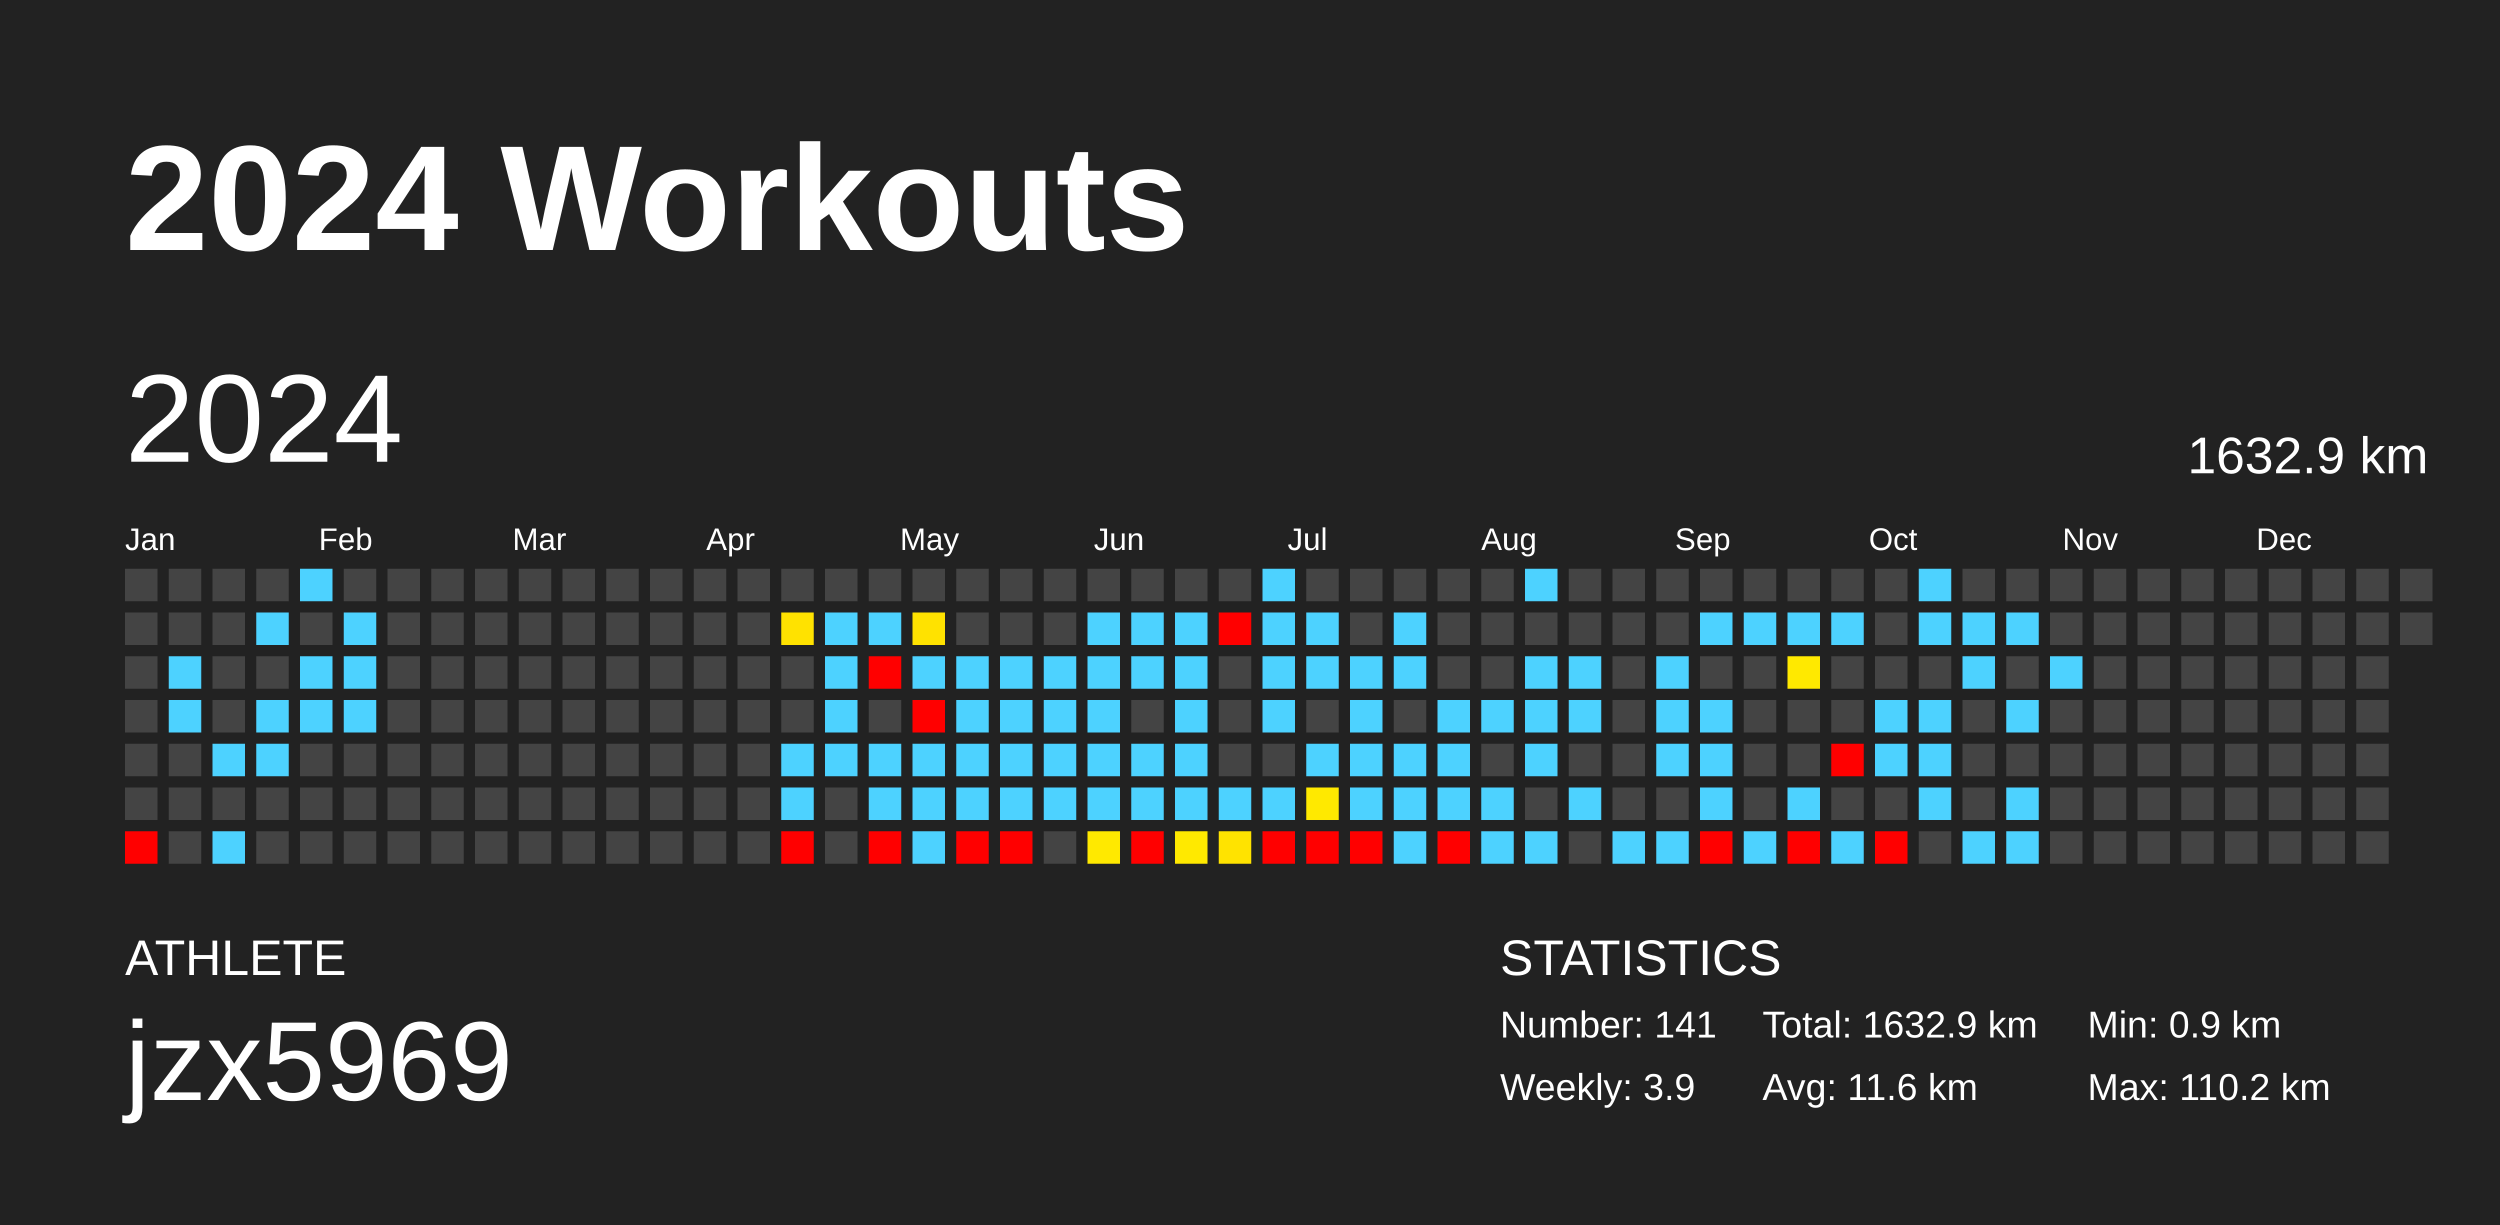
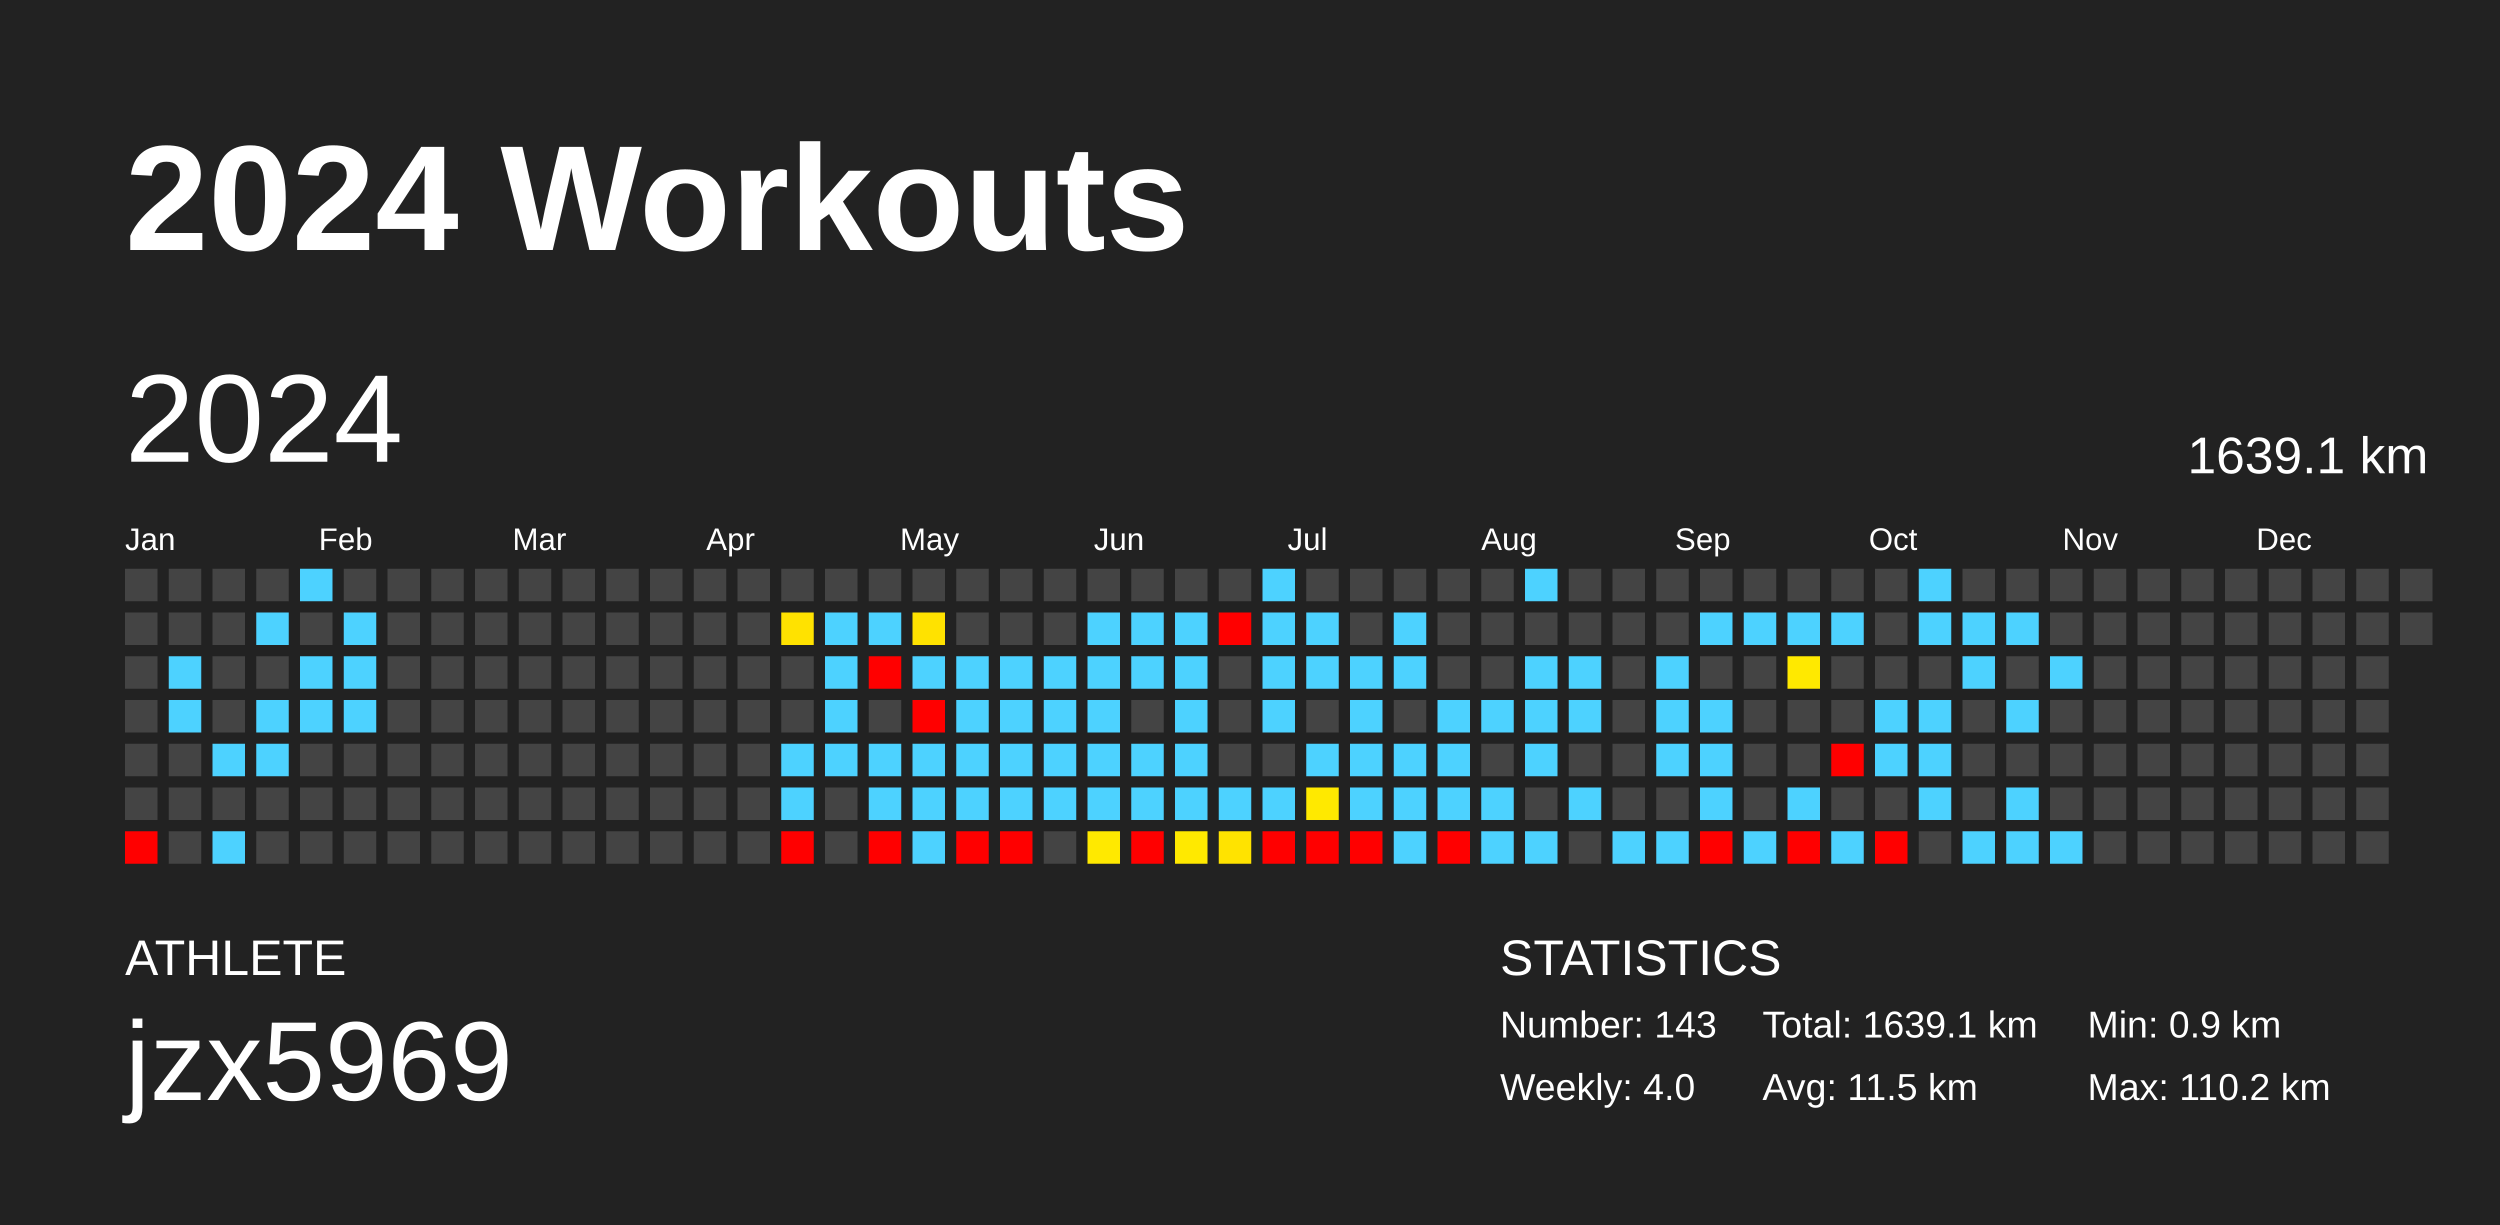
<svg xmlns="http://www.w3.org/2000/svg" baseProfile="full" height="98mm" version="1.1" viewBox="0,0,200,98" width="200mm">
  <defs />
  <rect fill="#222222" height="98" width="200" x="0" y="0" />
  <text fill="#FFFFFF" style="font-size:12px; font-family:Arial; font-weight:bold;" x="10" y="20">2024 Workouts</text>
  <text fill="#FFFFFF" style="font-size:4px; font-family:Arial" x="10" y="78">ATHLETE</text>
  <text fill="#FFFFFF" style="font-size:9px; font-family:Arial" x="10" y="88">jzx5969</text>
  <text fill="#FFFFFF" style="font-size:4px; font-family:Arial" x="120" y="78">STATISTICS</text>
-   <text fill="#FFFFFF" style="font-size:3px; font-family:Arial" x="120" y="83">Number: 141</text>
-   <text fill="#FFFFFF" style="font-size:3px; font-family:Arial" x="120" y="88">Weekly: 3.9</text>
-   <text fill="#FFFFFF" style="font-size:3px; font-family:Arial" x="141" y="83">Total: 1632.9 km</text>
-   <text fill="#FFFFFF" style="font-size:3px; font-family:Arial" x="141" y="88">Avg: 11.6 km</text>
+   <text fill="#FFFFFF" style="font-size:3px; font-family:Arial" x="120" y="83">Number: 143</text>
+   <text fill="#FFFFFF" style="font-size:3px; font-family:Arial" x="120" y="88">Weekly: 4.0</text>
+   <text fill="#FFFFFF" style="font-size:3px; font-family:Arial" x="141" y="83">Total: 1639.1 km</text>
+   <text fill="#FFFFFF" style="font-size:3px; font-family:Arial" x="141" y="88">Avg: 11.5 km</text>
  <text fill="#FFFFFF" style="font-size:3px; font-family:Arial" x="167" y="83">Min: 0.9 km</text>
  <text fill="#FFFFFF" style="font-size:3px; font-family:Arial" x="167" y="88">Max: 110.2 km</text>
  <text dominant-baseline="hanging" fill="#FFFFFF" style="font-size:10.0px; font-family:Arial;" x="10" y="30">2024</text>
-   <text dominant-baseline="hanging" fill="#FFFFFF" style="font-size:4.125px; font-family:Arial;" x="175" y="35">1632.9 km</text>
+   <text dominant-baseline="hanging" fill="#FFFFFF" style="font-size:4.125px; font-family:Arial;" x="175" y="35">1639.1 km</text>
  <text fill="#FFFFFF" style="font-size:2.5px; font-family:Arial" x="10.0" y="44">Jan</text>
  <text fill="#FFFFFF" style="font-size:2.5px; font-family:Arial" x="25.5" y="44">Feb</text>
  <text fill="#FFFFFF" style="font-size:2.5px; font-family:Arial" x="41.0" y="44">Mar</text>
  <text fill="#FFFFFF" style="font-size:2.5px; font-family:Arial" x="56.5" y="44">Apr</text>
  <text fill="#FFFFFF" style="font-size:2.5px; font-family:Arial" x="72.0" y="44">May</text>
  <text fill="#FFFFFF" style="font-size:2.5px; font-family:Arial" x="87.5" y="44">Jun</text>
  <text fill="#FFFFFF" style="font-size:2.5px; font-family:Arial" x="103.0" y="44">Jul</text>
  <text fill="#FFFFFF" style="font-size:2.5px; font-family:Arial" x="118.5" y="44">Aug</text>
  <text fill="#FFFFFF" style="font-size:2.5px; font-family:Arial" x="134.0" y="44">Sep</text>
  <text fill="#FFFFFF" style="font-size:2.5px; font-family:Arial" x="149.5" y="44">Oct</text>
  <text fill="#FFFFFF" style="font-size:2.5px; font-family:Arial" x="165.0" y="44">Nov</text>
  <text fill="#FFFFFF" style="font-size:2.5px; font-family:Arial" x="180.5" y="44">Dec</text>
  <rect fill="#444444" height="2.6" width="2.6" x="10.0" y="45.5" />
  <rect fill="#444444" height="2.6" width="2.6" x="10.0" y="49.0" />
  <rect fill="#444444" height="2.6" width="2.6" x="10.0" y="52.5" />
  <rect fill="#444444" height="2.6" width="2.6" x="10.0" y="56.0" />
  <rect fill="#444444" height="2.6" width="2.6" x="10.0" y="59.5" />
  <rect fill="#444444" height="2.6" width="2.6" x="10.0" y="63.0" />
  <rect fill="red" height="2.6" width="2.6" x="10.0" y="66.5" />
  <rect fill="#444444" height="2.6" width="2.6" x="13.5" y="45.5" />
  <rect fill="#444444" height="2.6" width="2.6" x="13.5" y="49.0" />
  <rect fill="#4dd2ff" height="2.6" width="2.6" x="13.5" y="52.5" />
  <rect fill="#4dd2ff" height="2.6" width="2.6" x="13.5" y="56.0" />
  <rect fill="#444444" height="2.6" width="2.6" x="13.5" y="59.5" />
  <rect fill="#444444" height="2.6" width="2.6" x="13.5" y="63.0" />
  <rect fill="#444444" height="2.6" width="2.6" x="13.5" y="66.5" />
  <rect fill="#444444" height="2.6" width="2.6" x="17.0" y="45.5" />
  <rect fill="#444444" height="2.6" width="2.6" x="17.0" y="49.0" />
  <rect fill="#444444" height="2.6" width="2.6" x="17.0" y="52.5" />
  <rect fill="#444444" height="2.6" width="2.6" x="17.0" y="56.0" />
  <rect fill="#4dd2ff" height="2.6" width="2.6" x="17.0" y="59.5" />
  <rect fill="#444444" height="2.6" width="2.6" x="17.0" y="63.0" />
  <rect fill="#4dd2ff" height="2.6" width="2.6" x="17.0" y="66.5" />
  <rect fill="#444444" height="2.6" width="2.6" x="20.5" y="45.5" />
  <rect fill="#4dd2ff" height="2.6" width="2.6" x="20.5" y="49.0" />
  <rect fill="#444444" height="2.6" width="2.6" x="20.5" y="52.5" />
  <rect fill="#4dd2ff" height="2.6" width="2.6" x="20.5" y="56.0" />
  <rect fill="#4dd2ff" height="2.6" width="2.6" x="20.5" y="59.5" />
  <rect fill="#444444" height="2.6" width="2.6" x="20.5" y="63.0" />
  <rect fill="#444444" height="2.6" width="2.6" x="20.5" y="66.5" />
  <rect fill="#4dd2ff" height="2.6" width="2.6" x="24.0" y="45.5" />
  <rect fill="#444444" height="2.6" width="2.6" x="24.0" y="49.0" />
  <rect fill="#4dd2ff" height="2.6" width="2.6" x="24.0" y="52.5" />
  <rect fill="#4dd2ff" height="2.6" width="2.6" x="24.0" y="56.0" />
  <rect fill="#444444" height="2.6" width="2.6" x="24.0" y="59.5" />
  <rect fill="#444444" height="2.6" width="2.6" x="24.0" y="63.0" />
  <rect fill="#444444" height="2.6" width="2.6" x="24.0" y="66.5" />
  <rect fill="#444444" height="2.6" width="2.6" x="27.5" y="45.5" />
  <rect fill="#4dd2ff" height="2.6" width="2.6" x="27.5" y="49.0" />
  <rect fill="#4dd2ff" height="2.6" width="2.6" x="27.5" y="52.5" />
  <rect fill="#4dd2ff" height="2.6" width="2.6" x="27.5" y="56.0" />
  <rect fill="#444444" height="2.6" width="2.6" x="27.5" y="59.5" />
  <rect fill="#444444" height="2.6" width="2.6" x="27.5" y="63.0" />
  <rect fill="#444444" height="2.6" width="2.6" x="27.5" y="66.5" />
  <rect fill="#444444" height="2.6" width="2.6" x="31.0" y="45.5" />
  <rect fill="#444444" height="2.6" width="2.6" x="31.0" y="49.0" />
  <rect fill="#444444" height="2.6" width="2.6" x="31.0" y="52.5" />
  <rect fill="#444444" height="2.6" width="2.6" x="31.0" y="56.0" />
  <rect fill="#444444" height="2.6" width="2.6" x="31.0" y="59.5" />
  <rect fill="#444444" height="2.6" width="2.6" x="31.0" y="63.0" />
  <rect fill="#444444" height="2.6" width="2.6" x="31.0" y="66.5" />
  <rect fill="#444444" height="2.6" width="2.6" x="34.5" y="45.5" />
  <rect fill="#444444" height="2.6" width="2.6" x="34.5" y="49.0" />
  <rect fill="#444444" height="2.6" width="2.6" x="34.5" y="52.5" />
  <rect fill="#444444" height="2.6" width="2.6" x="34.5" y="56.0" />
  <rect fill="#444444" height="2.6" width="2.6" x="34.5" y="59.5" />
  <rect fill="#444444" height="2.6" width="2.6" x="34.5" y="63.0" />
  <rect fill="#444444" height="2.6" width="2.6" x="34.5" y="66.5" />
  <rect fill="#444444" height="2.6" width="2.6" x="38.0" y="45.5" />
  <rect fill="#444444" height="2.6" width="2.6" x="38.0" y="49.0" />
  <rect fill="#444444" height="2.6" width="2.6" x="38.0" y="52.5" />
  <rect fill="#444444" height="2.6" width="2.6" x="38.0" y="56.0" />
  <rect fill="#444444" height="2.6" width="2.6" x="38.0" y="59.5" />
  <rect fill="#444444" height="2.6" width="2.6" x="38.0" y="63.0" />
  <rect fill="#444444" height="2.6" width="2.6" x="38.0" y="66.5" />
  <rect fill="#444444" height="2.6" width="2.6" x="41.5" y="45.5" />
  <rect fill="#444444" height="2.6" width="2.6" x="41.5" y="49.0" />
  <rect fill="#444444" height="2.6" width="2.6" x="41.5" y="52.5" />
  <rect fill="#444444" height="2.6" width="2.6" x="41.5" y="56.0" />
  <rect fill="#444444" height="2.6" width="2.6" x="41.5" y="59.5" />
  <rect fill="#444444" height="2.6" width="2.6" x="41.5" y="63.0" />
  <rect fill="#444444" height="2.6" width="2.6" x="41.5" y="66.5" />
  <rect fill="#444444" height="2.6" width="2.6" x="45.0" y="45.5" />
  <rect fill="#444444" height="2.6" width="2.6" x="45.0" y="49.0" />
  <rect fill="#444444" height="2.6" width="2.6" x="45.0" y="52.5" />
  <rect fill="#444444" height="2.6" width="2.6" x="45.0" y="56.0" />
  <rect fill="#444444" height="2.6" width="2.6" x="45.0" y="59.5" />
  <rect fill="#444444" height="2.6" width="2.6" x="45.0" y="63.0" />
  <rect fill="#444444" height="2.6" width="2.6" x="45.0" y="66.5" />
  <rect fill="#444444" height="2.6" width="2.6" x="48.5" y="45.5" />
  <rect fill="#444444" height="2.6" width="2.6" x="48.5" y="49.0" />
  <rect fill="#444444" height="2.6" width="2.6" x="48.5" y="52.5" />
  <rect fill="#444444" height="2.6" width="2.6" x="48.5" y="56.0" />
  <rect fill="#444444" height="2.6" width="2.6" x="48.5" y="59.5" />
  <rect fill="#444444" height="2.6" width="2.6" x="48.5" y="63.0" />
  <rect fill="#444444" height="2.6" width="2.6" x="48.5" y="66.5" />
  <rect fill="#444444" height="2.6" width="2.6" x="52.0" y="45.5" />
  <rect fill="#444444" height="2.6" width="2.6" x="52.0" y="49.0" />
  <rect fill="#444444" height="2.6" width="2.6" x="52.0" y="52.5" />
  <rect fill="#444444" height="2.6" width="2.6" x="52.0" y="56.0" />
  <rect fill="#444444" height="2.6" width="2.6" x="52.0" y="59.5" />
  <rect fill="#444444" height="2.6" width="2.6" x="52.0" y="63.0" />
  <rect fill="#444444" height="2.6" width="2.6" x="52.0" y="66.5" />
  <rect fill="#444444" height="2.6" width="2.6" x="55.5" y="45.5" />
  <rect fill="#444444" height="2.6" width="2.6" x="55.5" y="49.0" />
  <rect fill="#444444" height="2.6" width="2.6" x="55.5" y="52.5" />
  <rect fill="#444444" height="2.6" width="2.6" x="55.5" y="56.0" />
  <rect fill="#444444" height="2.6" width="2.6" x="55.5" y="59.5" />
  <rect fill="#444444" height="2.6" width="2.6" x="55.5" y="63.0" />
  <rect fill="#444444" height="2.6" width="2.6" x="55.5" y="66.5" />
  <rect fill="#444444" height="2.6" width="2.6" x="59.0" y="45.5" />
  <rect fill="#444444" height="2.6" width="2.6" x="59.0" y="49.0" />
  <rect fill="#444444" height="2.6" width="2.6" x="59.0" y="52.5" />
  <rect fill="#444444" height="2.6" width="2.6" x="59.0" y="56.0" />
  <rect fill="#444444" height="2.6" width="2.6" x="59.0" y="59.5" />
  <rect fill="#444444" height="2.6" width="2.6" x="59.0" y="63.0" />
  <rect fill="#444444" height="2.6" width="2.6" x="59.0" y="66.5" />
  <rect fill="#444444" height="2.6" width="2.6" x="62.5" y="45.5" />
  <rect fill="#ffe200" height="2.6" width="2.6" x="62.5" y="49.0" />
  <rect fill="#444444" height="2.6" width="2.6" x="62.5" y="52.5" />
  <rect fill="#444444" height="2.6" width="2.6" x="62.5" y="56.0" />
  <rect fill="#4dd2ff" height="2.6" width="2.6" x="62.5" y="59.5" />
  <rect fill="#4dd2ff" height="2.6" width="2.6" x="62.5" y="63.0" />
  <rect fill="red" height="2.6" width="2.6" x="62.5" y="66.5" />
  <rect fill="#444444" height="2.6" width="2.6" x="66.0" y="45.5" />
  <rect fill="#4dd2ff" height="2.6" width="2.6" x="66.0" y="49.0" />
  <rect fill="#4dd2ff" height="2.6" width="2.6" x="66.0" y="52.5" />
  <rect fill="#4dd2ff" height="2.6" width="2.6" x="66.0" y="56.0" />
  <rect fill="#4dd2ff" height="2.6" width="2.6" x="66.0" y="59.5" />
  <rect fill="#444444" height="2.6" width="2.6" x="66.0" y="63.0" />
  <rect fill="#444444" height="2.6" width="2.6" x="66.0" y="66.5" />
  <rect fill="#444444" height="2.6" width="2.6" x="69.5" y="45.5" />
  <rect fill="#4dd2ff" height="2.6" width="2.6" x="69.5" y="49.0" />
  <rect fill="red" height="2.6" width="2.6" x="69.5" y="52.5" />
  <rect fill="#444444" height="2.6" width="2.6" x="69.5" y="56.0" />
  <rect fill="#4dd2ff" height="2.6" width="2.6" x="69.5" y="59.5" />
  <rect fill="#4dd2ff" height="2.6" width="2.6" x="69.5" y="63.0" />
  <rect fill="red" height="2.6" width="2.6" x="69.5" y="66.5" />
  <rect fill="#444444" height="2.6" width="2.6" x="73.0" y="45.5" />
  <rect fill="#ffe200" height="2.6" width="2.6" x="73.0" y="49.0" />
  <rect fill="#4dd2ff" height="2.6" width="2.6" x="73.0" y="52.5" />
  <rect fill="red" height="2.6" width="2.6" x="73.0" y="56.0" />
  <rect fill="#4dd2ff" height="2.6" width="2.6" x="73.0" y="59.5" />
  <rect fill="#4dd2ff" height="2.6" width="2.6" x="73.0" y="63.0" />
  <rect fill="#4dd2ff" height="2.6" width="2.6" x="73.0" y="66.5" />
  <rect fill="#444444" height="2.6" width="2.6" x="76.5" y="45.5" />
  <rect fill="#444444" height="2.6" width="2.6" x="76.5" y="49.0" />
  <rect fill="#4dd2ff" height="2.6" width="2.6" x="76.5" y="52.5" />
  <rect fill="#4dd2ff" height="2.6" width="2.6" x="76.5" y="56.0" />
  <rect fill="#4dd2ff" height="2.6" width="2.6" x="76.5" y="59.5" />
  <rect fill="#4dd2ff" height="2.6" width="2.6" x="76.5" y="63.0" />
  <rect fill="red" height="2.6" width="2.6" x="76.5" y="66.5" />
  <rect fill="#444444" height="2.6" width="2.6" x="80.0" y="45.5" />
  <rect fill="#444444" height="2.6" width="2.6" x="80.0" y="49.0" />
  <rect fill="#4dd2ff" height="2.6" width="2.6" x="80.0" y="52.5" />
  <rect fill="#4dd2ff" height="2.6" width="2.6" x="80.0" y="56.0" />
  <rect fill="#4dd2ff" height="2.6" width="2.6" x="80.0" y="59.5" />
  <rect fill="#4dd2ff" height="2.6" width="2.6" x="80.0" y="63.0" />
  <rect fill="red" height="2.6" width="2.6" x="80.0" y="66.5" />
  <rect fill="#444444" height="2.6" width="2.6" x="83.5" y="45.5" />
  <rect fill="#444444" height="2.6" width="2.6" x="83.5" y="49.0" />
  <rect fill="#4dd2ff" height="2.6" width="2.6" x="83.5" y="52.5" />
  <rect fill="#4dd2ff" height="2.6" width="2.6" x="83.5" y="56.0" />
  <rect fill="#4dd2ff" height="2.6" width="2.6" x="83.5" y="59.5" />
  <rect fill="#4dd2ff" height="2.6" width="2.6" x="83.5" y="63.0" />
  <rect fill="#444444" height="2.6" width="2.6" x="83.5" y="66.5" />
  <rect fill="#444444" height="2.6" width="2.6" x="87.0" y="45.5" />
  <rect fill="#4dd2ff" height="2.6" width="2.6" x="87.0" y="49.0" />
  <rect fill="#4dd2ff" height="2.6" width="2.6" x="87.0" y="52.5" />
  <rect fill="#4dd2ff" height="2.6" width="2.6" x="87.0" y="56.0" />
  <rect fill="#4dd2ff" height="2.6" width="2.6" x="87.0" y="59.5" />
  <rect fill="#4dd2ff" height="2.6" width="2.6" x="87.0" y="63.0" />
  <rect fill="#ffe900" height="2.6" width="2.6" x="87.0" y="66.5" />
  <rect fill="#444444" height="2.6" width="2.6" x="90.5" y="45.5" />
  <rect fill="#4dd2ff" height="2.6" width="2.6" x="90.5" y="49.0" />
  <rect fill="#4dd2ff" height="2.6" width="2.6" x="90.5" y="52.5" />
  <rect fill="#444444" height="2.6" width="2.6" x="90.5" y="56.0" />
  <rect fill="#4dd2ff" height="2.6" width="2.6" x="90.5" y="59.5" />
  <rect fill="#4dd2ff" height="2.6" width="2.6" x="90.5" y="63.0" />
  <rect fill="red" height="2.6" width="2.6" x="90.5" y="66.5" />
  <rect fill="#444444" height="2.6" width="2.6" x="94.0" y="45.5" />
  <rect fill="#4dd2ff" height="2.6" width="2.6" x="94.0" y="49.0" />
  <rect fill="#4dd2ff" height="2.6" width="2.6" x="94.0" y="52.5" />
  <rect fill="#4dd2ff" height="2.6" width="2.6" x="94.0" y="56.0" />
  <rect fill="#4dd2ff" height="2.6" width="2.6" x="94.0" y="59.5" />
  <rect fill="#4dd2ff" height="2.6" width="2.6" x="94.0" y="63.0" />
  <rect fill="#ffe900" height="2.6" width="2.6" x="94.0" y="66.5" />
  <rect fill="#444444" height="2.6" width="2.6" x="97.5" y="45.5" />
  <rect fill="red" height="2.6" width="2.6" x="97.5" y="49.0" />
  <rect fill="#444444" height="2.6" width="2.6" x="97.5" y="52.5" />
  <rect fill="#444444" height="2.6" width="2.6" x="97.5" y="56.0" />
  <rect fill="#444444" height="2.6" width="2.6" x="97.5" y="59.5" />
  <rect fill="#4dd2ff" height="2.6" width="2.6" x="97.5" y="63.0" />
  <rect fill="#ffe300" height="2.6" width="2.6" x="97.5" y="66.5" />
  <rect fill="#4dd2ff" height="2.6" width="2.6" x="101.0" y="45.5" />
  <rect fill="#4dd2ff" height="2.6" width="2.6" x="101.0" y="49.0" />
  <rect fill="#4dd2ff" height="2.6" width="2.6" x="101.0" y="52.5" />
  <rect fill="#4dd2ff" height="2.6" width="2.6" x="101.0" y="56.0" />
  <rect fill="#444444" height="2.6" width="2.6" x="101.0" y="59.5" />
  <rect fill="#4dd2ff" height="2.6" width="2.6" x="101.0" y="63.0" />
  <rect fill="red" height="2.6" width="2.6" x="101.0" y="66.5" />
  <rect fill="#444444" height="2.6" width="2.6" x="104.5" y="45.5" />
  <rect fill="#4dd2ff" height="2.6" width="2.6" x="104.5" y="49.0" />
  <rect fill="#4dd2ff" height="2.6" width="2.6" x="104.5" y="52.5" />
  <rect fill="#444444" height="2.6" width="2.6" x="104.5" y="56.0" />
  <rect fill="#4dd2ff" height="2.6" width="2.6" x="104.5" y="59.5" />
  <rect fill="#ffe900" height="2.6" width="2.6" x="104.5" y="63.0" />
  <rect fill="red" height="2.6" width="2.6" x="104.5" y="66.5" />
  <rect fill="#444444" height="2.6" width="2.6" x="108.0" y="45.5" />
  <rect fill="#444444" height="2.6" width="2.6" x="108.0" y="49.0" />
  <rect fill="#4dd2ff" height="2.6" width="2.6" x="108.0" y="52.5" />
  <rect fill="#4dd2ff" height="2.6" width="2.6" x="108.0" y="56.0" />
  <rect fill="#4dd2ff" height="2.6" width="2.6" x="108.0" y="59.5" />
  <rect fill="#4dd2ff" height="2.6" width="2.6" x="108.0" y="63.0" />
  <rect fill="red" height="2.6" width="2.6" x="108.0" y="66.5" />
  <rect fill="#444444" height="2.6" width="2.6" x="111.5" y="45.5" />
  <rect fill="#4dd2ff" height="2.6" width="2.6" x="111.5" y="49.0" />
  <rect fill="#4dd2ff" height="2.6" width="2.6" x="111.5" y="52.5" />
  <rect fill="#444444" height="2.6" width="2.6" x="111.5" y="56.0" />
  <rect fill="#4dd2ff" height="2.6" width="2.6" x="111.5" y="59.5" />
  <rect fill="#4dd2ff" height="2.6" width="2.6" x="111.5" y="63.0" />
  <rect fill="#4dd2ff" height="2.6" width="2.6" x="111.5" y="66.5" />
  <rect fill="#444444" height="2.6" width="2.6" x="115.0" y="45.5" />
  <rect fill="#444444" height="2.6" width="2.6" x="115.0" y="49.0" />
  <rect fill="#444444" height="2.6" width="2.6" x="115.0" y="52.5" />
  <rect fill="#4dd2ff" height="2.6" width="2.6" x="115.0" y="56.0" />
  <rect fill="#4dd2ff" height="2.6" width="2.6" x="115.0" y="59.5" />
  <rect fill="#4dd2ff" height="2.6" width="2.6" x="115.0" y="63.0" />
  <rect fill="red" height="2.6" width="2.6" x="115.0" y="66.5" />
  <rect fill="#444444" height="2.6" width="2.6" x="118.5" y="45.5" />
  <rect fill="#444444" height="2.6" width="2.6" x="118.5" y="49.0" />
  <rect fill="#444444" height="2.6" width="2.6" x="118.5" y="52.5" />
  <rect fill="#4dd2ff" height="2.6" width="2.6" x="118.5" y="56.0" />
  <rect fill="#444444" height="2.6" width="2.6" x="118.5" y="59.5" />
  <rect fill="#4dd2ff" height="2.6" width="2.6" x="118.5" y="63.0" />
  <rect fill="#4dd2ff" height="2.6" width="2.6" x="118.5" y="66.5" />
  <rect fill="#4dd2ff" height="2.6" width="2.6" x="122.0" y="45.5" />
  <rect fill="#444444" height="2.6" width="2.6" x="122.0" y="49.0" />
  <rect fill="#4dd2ff" height="2.6" width="2.6" x="122.0" y="52.5" />
  <rect fill="#4dd2ff" height="2.6" width="2.6" x="122.0" y="56.0" />
  <rect fill="#4dd2ff" height="2.6" width="2.6" x="122.0" y="59.5" />
  <rect fill="#444444" height="2.6" width="2.6" x="122.0" y="63.0" />
  <rect fill="#4dd2ff" height="2.6" width="2.6" x="122.0" y="66.5" />
  <rect fill="#444444" height="2.6" width="2.6" x="125.5" y="45.5" />
  <rect fill="#444444" height="2.6" width="2.6" x="125.5" y="49.0" />
  <rect fill="#4dd2ff" height="2.6" width="2.6" x="125.5" y="52.5" />
  <rect fill="#4dd2ff" height="2.6" width="2.6" x="125.5" y="56.0" />
  <rect fill="#444444" height="2.6" width="2.6" x="125.5" y="59.5" />
  <rect fill="#4dd2ff" height="2.6" width="2.6" x="125.5" y="63.0" />
  <rect fill="#444444" height="2.6" width="2.6" x="125.5" y="66.5" />
  <rect fill="#444444" height="2.6" width="2.6" x="129.0" y="45.5" />
  <rect fill="#444444" height="2.6" width="2.6" x="129.0" y="49.0" />
  <rect fill="#444444" height="2.6" width="2.6" x="129.0" y="52.5" />
  <rect fill="#444444" height="2.6" width="2.6" x="129.0" y="56.0" />
  <rect fill="#444444" height="2.6" width="2.6" x="129.0" y="59.5" />
  <rect fill="#444444" height="2.6" width="2.6" x="129.0" y="63.0" />
  <rect fill="#4dd2ff" height="2.6" width="2.6" x="129.0" y="66.5" />
  <rect fill="#444444" height="2.6" width="2.6" x="132.5" y="45.5" />
  <rect fill="#444444" height="2.6" width="2.6" x="132.5" y="49.0" />
  <rect fill="#4dd2ff" height="2.6" width="2.6" x="132.5" y="52.5" />
  <rect fill="#4dd2ff" height="2.6" width="2.6" x="132.5" y="56.0" />
  <rect fill="#4dd2ff" height="2.6" width="2.6" x="132.5" y="59.5" />
  <rect fill="#444444" height="2.6" width="2.6" x="132.5" y="63.0" />
  <rect fill="#4dd2ff" height="2.6" width="2.6" x="132.5" y="66.5" />
  <rect fill="#444444" height="2.6" width="2.6" x="136.0" y="45.5" />
  <rect fill="#4dd2ff" height="2.6" width="2.6" x="136.0" y="49.0" />
  <rect fill="#444444" height="2.6" width="2.6" x="136.0" y="52.5" />
  <rect fill="#4dd2ff" height="2.6" width="2.6" x="136.0" y="56.0" />
  <rect fill="#4dd2ff" height="2.6" width="2.6" x="136.0" y="59.5" />
  <rect fill="#4dd2ff" height="2.6" width="2.6" x="136.0" y="63.0" />
  <rect fill="red" height="2.6" width="2.6" x="136.0" y="66.5" />
  <rect fill="#444444" height="2.6" width="2.6" x="139.5" y="45.5" />
  <rect fill="#4dd2ff" height="2.6" width="2.6" x="139.5" y="49.0" />
  <rect fill="#444444" height="2.6" width="2.6" x="139.5" y="52.5" />
  <rect fill="#444444" height="2.6" width="2.6" x="139.5" y="56.0" />
  <rect fill="#444444" height="2.6" width="2.6" x="139.5" y="59.5" />
  <rect fill="#444444" height="2.6" width="2.6" x="139.5" y="63.0" />
  <rect fill="#4dd2ff" height="2.6" width="2.6" x="139.5" y="66.5" />
  <rect fill="#444444" height="2.6" width="2.6" x="143.0" y="45.5" />
  <rect fill="#4dd2ff" height="2.6" width="2.6" x="143.0" y="49.0" />
  <rect fill="#ffe900" height="2.6" width="2.6" x="143.0" y="52.5" />
  <rect fill="#444444" height="2.6" width="2.6" x="143.0" y="56.0" />
  <rect fill="#444444" height="2.6" width="2.6" x="143.0" y="59.5" />
  <rect fill="#4dd2ff" height="2.6" width="2.6" x="143.0" y="63.0" />
  <rect fill="red" height="2.6" width="2.6" x="143.0" y="66.5" />
  <rect fill="#444444" height="2.6" width="2.6" x="146.5" y="45.5" />
  <rect fill="#4dd2ff" height="2.6" width="2.6" x="146.5" y="49.0" />
  <rect fill="#444444" height="2.6" width="2.6" x="146.5" y="52.5" />
  <rect fill="#444444" height="2.6" width="2.6" x="146.5" y="56.0" />
  <rect fill="red" height="2.6" width="2.6" x="146.5" y="59.5" />
  <rect fill="#444444" height="2.6" width="2.6" x="146.5" y="63.0" />
  <rect fill="#4dd2ff" height="2.6" width="2.6" x="146.5" y="66.5" />
  <rect fill="#444444" height="2.6" width="2.6" x="150.0" y="45.5" />
  <rect fill="#444444" height="2.6" width="2.6" x="150.0" y="49.0" />
  <rect fill="#444444" height="2.6" width="2.6" x="150.0" y="52.5" />
  <rect fill="#4dd2ff" height="2.6" width="2.6" x="150.0" y="56.0" />
  <rect fill="#4dd2ff" height="2.6" width="2.6" x="150.0" y="59.5" />
  <rect fill="#444444" height="2.6" width="2.6" x="150.0" y="63.0" />
  <rect fill="red" height="2.6" width="2.6" x="150.0" y="66.5" />
  <rect fill="#4dd2ff" height="2.6" width="2.6" x="153.5" y="45.5" />
  <rect fill="#4dd2ff" height="2.6" width="2.6" x="153.5" y="49.0" />
  <rect fill="#444444" height="2.6" width="2.6" x="153.5" y="52.5" />
  <rect fill="#4dd2ff" height="2.6" width="2.6" x="153.5" y="56.0" />
  <rect fill="#4dd2ff" height="2.6" width="2.6" x="153.5" y="59.5" />
  <rect fill="#4dd2ff" height="2.6" width="2.6" x="153.5" y="63.0" />
  <rect fill="#444444" height="2.6" width="2.6" x="153.5" y="66.5" />
  <rect fill="#444444" height="2.6" width="2.6" x="157.0" y="45.5" />
  <rect fill="#4dd2ff" height="2.6" width="2.6" x="157.0" y="49.0" />
  <rect fill="#4dd2ff" height="2.6" width="2.6" x="157.0" y="52.5" />
  <rect fill="#444444" height="2.6" width="2.6" x="157.0" y="56.0" />
  <rect fill="#444444" height="2.6" width="2.6" x="157.0" y="59.5" />
  <rect fill="#444444" height="2.6" width="2.6" x="157.0" y="63.0" />
  <rect fill="#4dd2ff" height="2.6" width="2.6" x="157.0" y="66.5" />
  <rect fill="#444444" height="2.6" width="2.6" x="160.5" y="45.5" />
  <rect fill="#4dd2ff" height="2.6" width="2.6" x="160.5" y="49.0" />
  <rect fill="#444444" height="2.6" width="2.6" x="160.5" y="52.5" />
  <rect fill="#4dd2ff" height="2.6" width="2.6" x="160.5" y="56.0" />
  <rect fill="#444444" height="2.6" width="2.6" x="160.5" y="59.5" />
  <rect fill="#4dd2ff" height="2.6" width="2.6" x="160.5" y="63.0" />
  <rect fill="#4dd2ff" height="2.6" width="2.6" x="160.5" y="66.5" />
  <rect fill="#444444" height="2.6" width="2.6" x="164.0" y="45.5" />
  <rect fill="#444444" height="2.6" width="2.6" x="164.0" y="49.0" />
  <rect fill="#4dd2ff" height="2.6" width="2.6" x="164.0" y="52.5" />
  <rect fill="#444444" height="2.6" width="2.6" x="164.0" y="56.0" />
  <rect fill="#444444" height="2.6" width="2.6" x="164.0" y="59.5" />
  <rect fill="#444444" height="2.6" width="2.6" x="164.0" y="63.0" />
-   <rect fill="#444444" height="2.6" width="2.6" x="164.0" y="66.5" />
+   <rect fill="#4dd2ff" height="2.6" width="2.6" x="164.0" y="66.5" />
  <rect fill="#444444" height="2.6" width="2.6" x="167.5" y="45.5" />
  <rect fill="#444444" height="2.6" width="2.6" x="167.5" y="49.0" />
  <rect fill="#444444" height="2.6" width="2.6" x="167.5" y="52.5" />
  <rect fill="#444444" height="2.6" width="2.6" x="167.5" y="56.0" />
  <rect fill="#444444" height="2.6" width="2.6" x="167.5" y="59.5" />
  <rect fill="#444444" height="2.6" width="2.6" x="167.5" y="63.0" />
  <rect fill="#444444" height="2.6" width="2.6" x="167.5" y="66.5" />
  <rect fill="#444444" height="2.6" width="2.6" x="171.0" y="45.5" />
  <rect fill="#444444" height="2.6" width="2.6" x="171.0" y="49.0" />
  <rect fill="#444444" height="2.6" width="2.6" x="171.0" y="52.5" />
  <rect fill="#444444" height="2.6" width="2.6" x="171.0" y="56.0" />
  <rect fill="#444444" height="2.6" width="2.6" x="171.0" y="59.5" />
  <rect fill="#444444" height="2.6" width="2.6" x="171.0" y="63.0" />
  <rect fill="#444444" height="2.6" width="2.6" x="171.0" y="66.5" />
  <rect fill="#444444" height="2.6" width="2.6" x="174.5" y="45.5" />
  <rect fill="#444444" height="2.6" width="2.6" x="174.5" y="49.0" />
  <rect fill="#444444" height="2.6" width="2.6" x="174.5" y="52.5" />
  <rect fill="#444444" height="2.6" width="2.6" x="174.5" y="56.0" />
  <rect fill="#444444" height="2.6" width="2.6" x="174.5" y="59.5" />
  <rect fill="#444444" height="2.6" width="2.6" x="174.5" y="63.0" />
  <rect fill="#444444" height="2.6" width="2.6" x="174.5" y="66.5" />
  <rect fill="#444444" height="2.6" width="2.6" x="178.0" y="45.5" />
  <rect fill="#444444" height="2.6" width="2.6" x="178.0" y="49.0" />
  <rect fill="#444444" height="2.6" width="2.6" x="178.0" y="52.5" />
  <rect fill="#444444" height="2.6" width="2.6" x="178.0" y="56.0" />
  <rect fill="#444444" height="2.6" width="2.6" x="178.0" y="59.5" />
  <rect fill="#444444" height="2.6" width="2.6" x="178.0" y="63.0" />
  <rect fill="#444444" height="2.6" width="2.6" x="178.0" y="66.5" />
  <rect fill="#444444" height="2.6" width="2.6" x="181.5" y="45.5" />
  <rect fill="#444444" height="2.6" width="2.6" x="181.5" y="49.0" />
  <rect fill="#444444" height="2.6" width="2.6" x="181.5" y="52.5" />
  <rect fill="#444444" height="2.6" width="2.6" x="181.5" y="56.0" />
  <rect fill="#444444" height="2.6" width="2.6" x="181.5" y="59.5" />
  <rect fill="#444444" height="2.6" width="2.6" x="181.5" y="63.0" />
  <rect fill="#444444" height="2.6" width="2.6" x="181.5" y="66.5" />
  <rect fill="#444444" height="2.6" width="2.6" x="185.0" y="45.5" />
  <rect fill="#444444" height="2.6" width="2.6" x="185.0" y="49.0" />
  <rect fill="#444444" height="2.6" width="2.6" x="185.0" y="52.5" />
  <rect fill="#444444" height="2.6" width="2.6" x="185.0" y="56.0" />
  <rect fill="#444444" height="2.6" width="2.6" x="185.0" y="59.5" />
  <rect fill="#444444" height="2.6" width="2.6" x="185.0" y="63.0" />
  <rect fill="#444444" height="2.6" width="2.6" x="185.0" y="66.5" />
  <rect fill="#444444" height="2.6" width="2.6" x="188.5" y="45.5" />
  <rect fill="#444444" height="2.6" width="2.6" x="188.5" y="49.0" />
  <rect fill="#444444" height="2.6" width="2.6" x="188.5" y="52.5" />
  <rect fill="#444444" height="2.6" width="2.6" x="188.5" y="56.0" />
  <rect fill="#444444" height="2.6" width="2.6" x="188.5" y="59.5" />
  <rect fill="#444444" height="2.6" width="2.6" x="188.5" y="63.0" />
  <rect fill="#444444" height="2.6" width="2.6" x="188.5" y="66.5" />
  <rect fill="#444444" height="2.6" width="2.6" x="192.0" y="45.5" />
  <rect fill="#444444" height="2.6" width="2.6" x="192.0" y="49.0" />
</svg>
